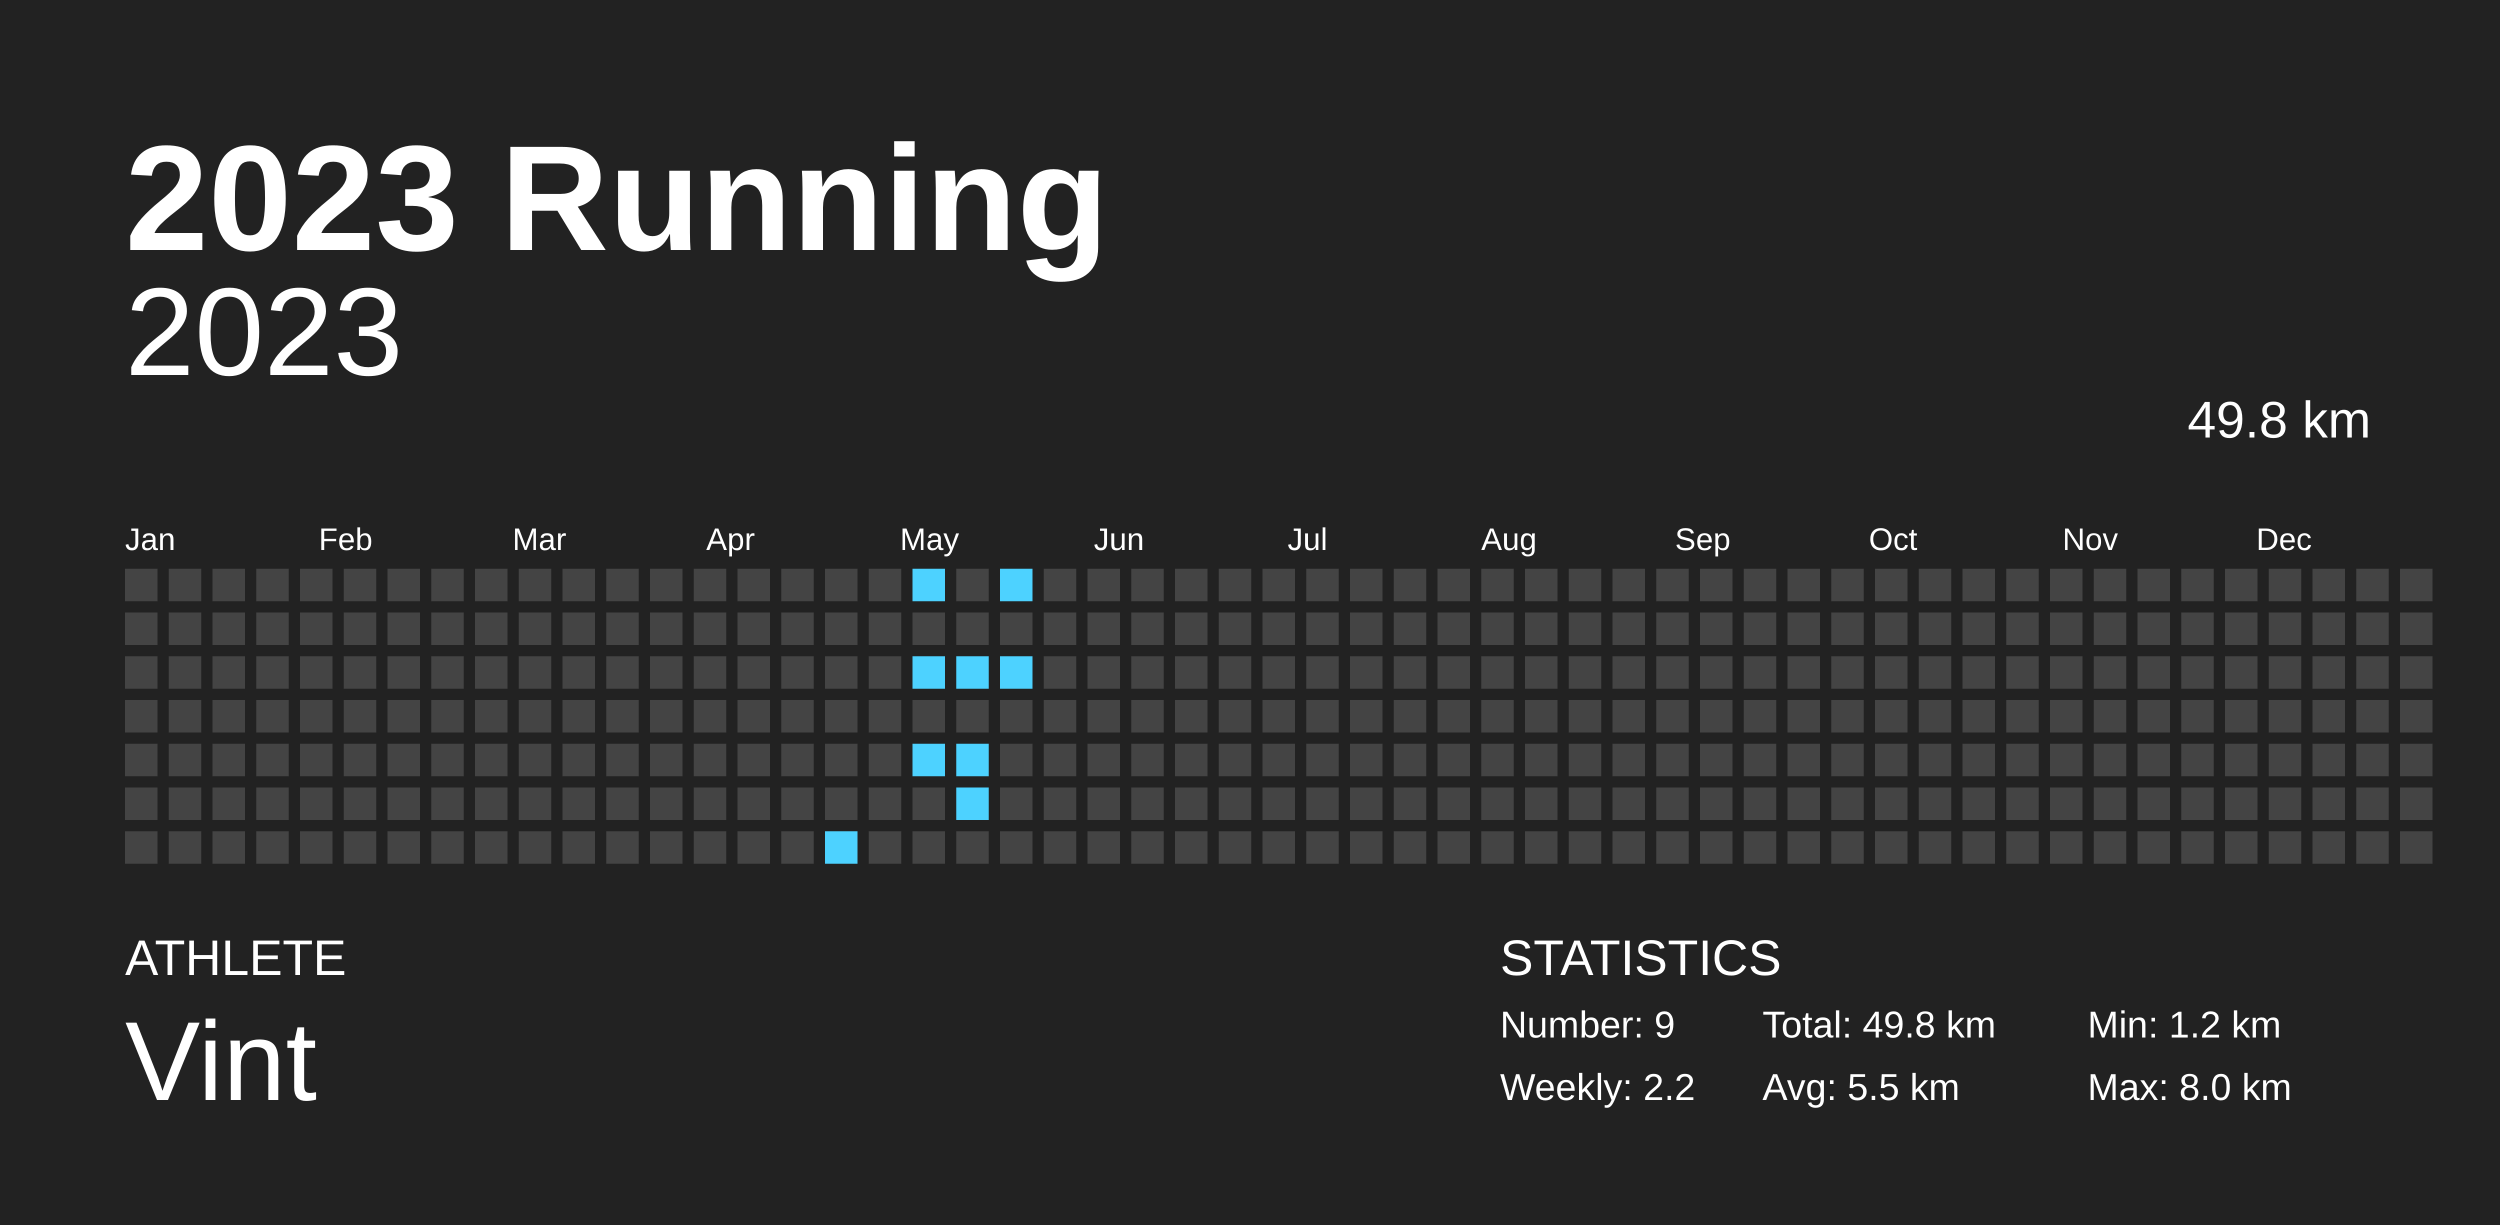
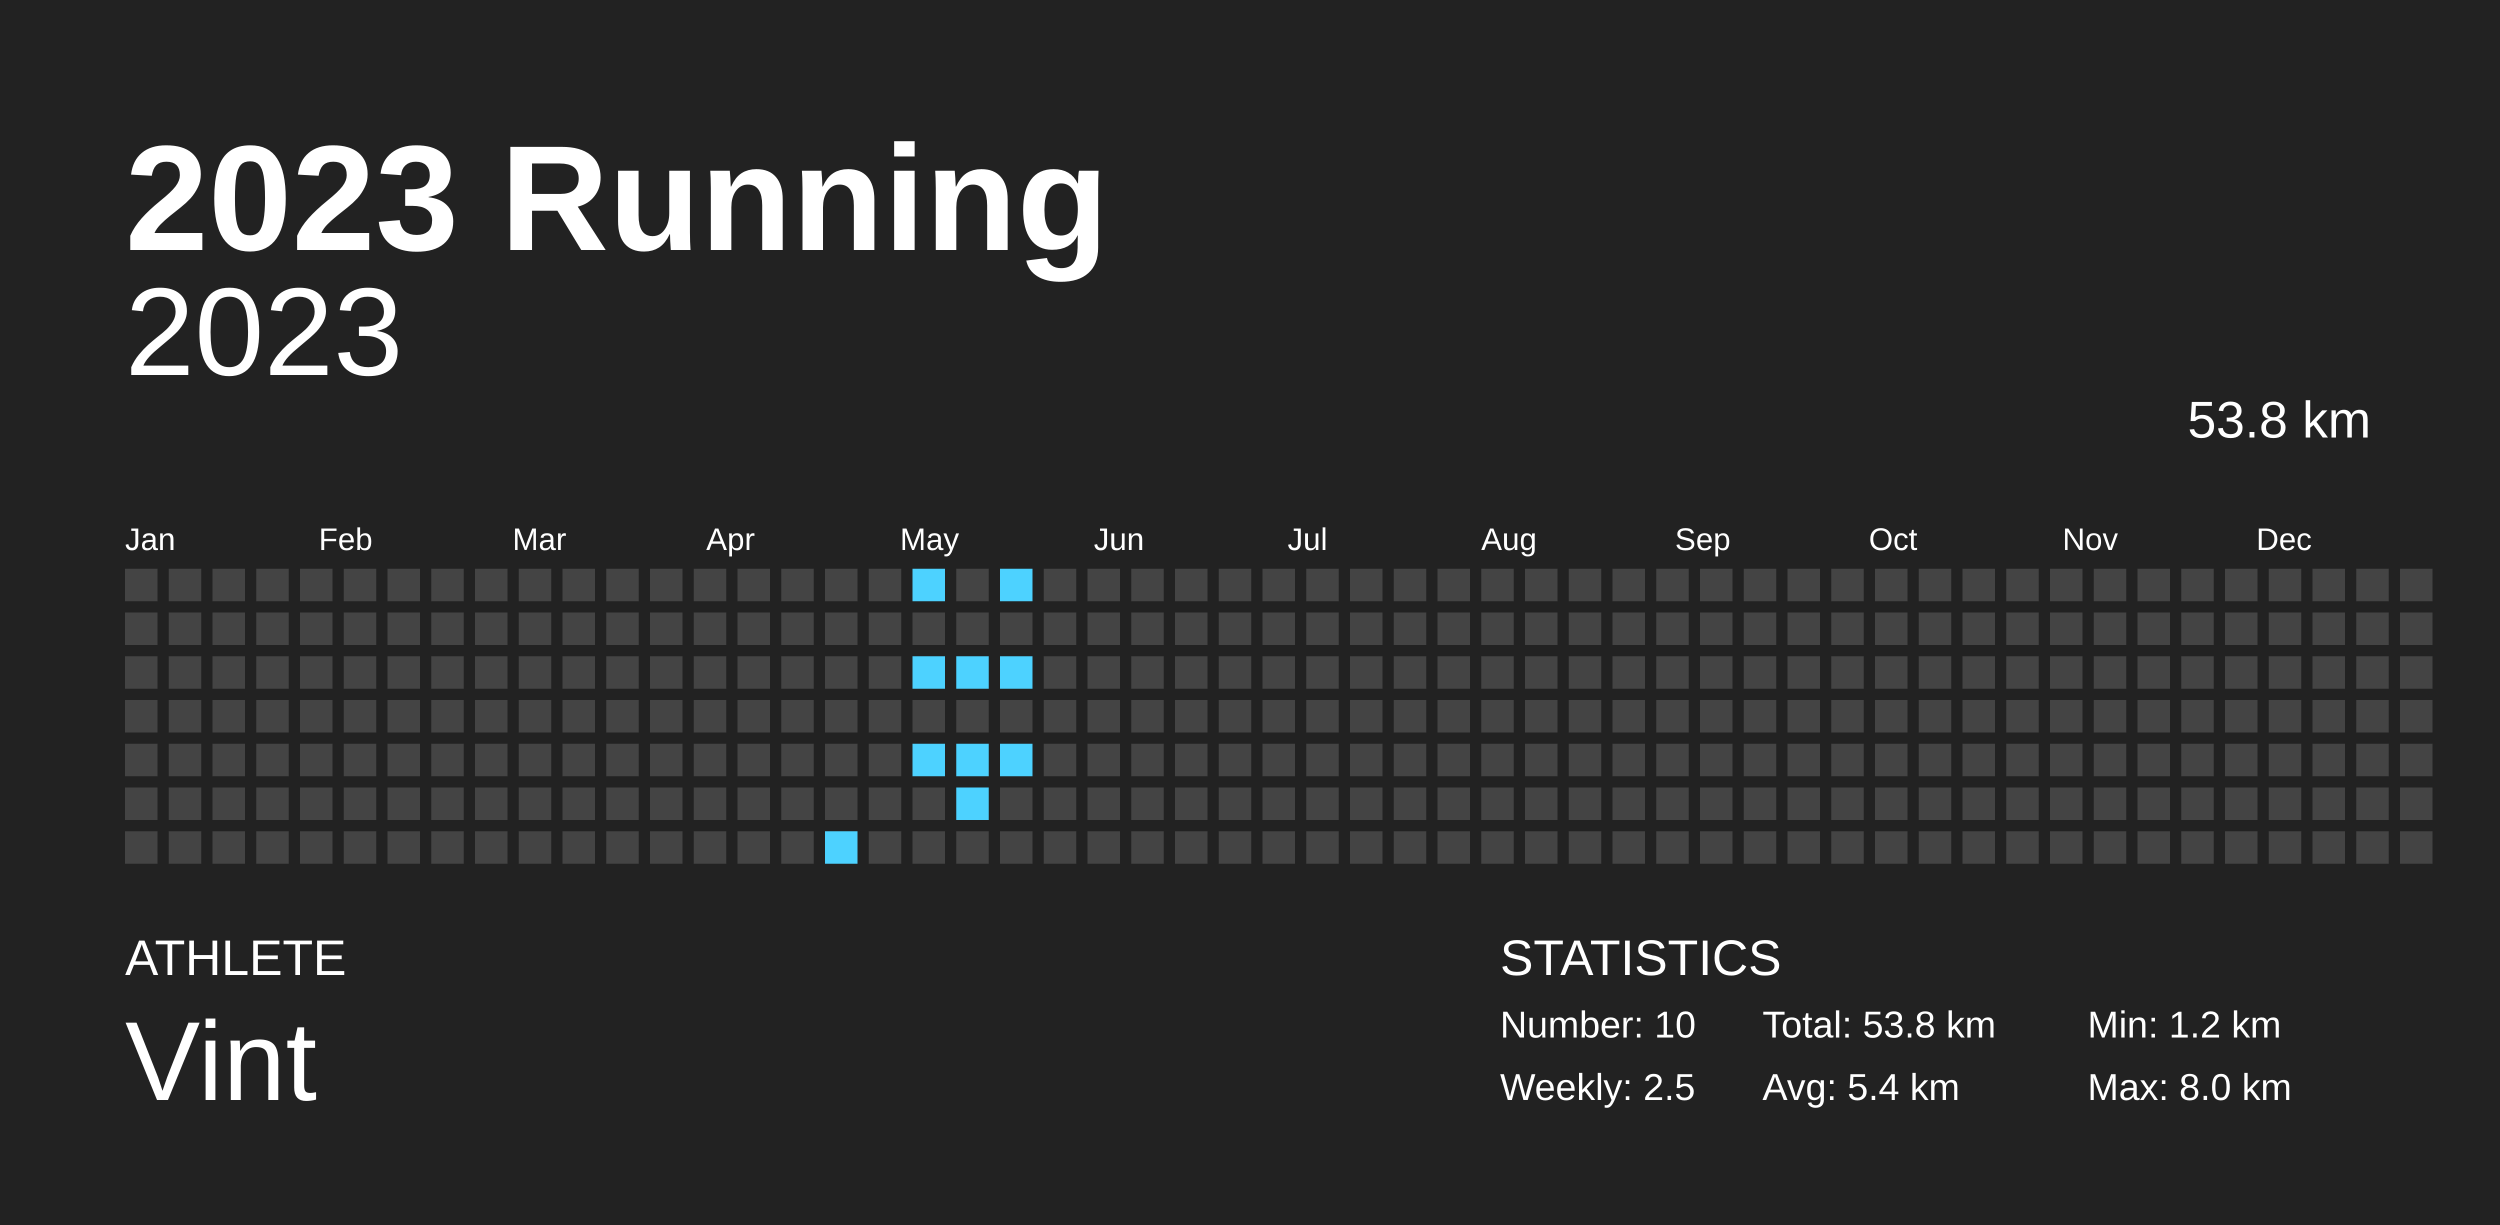
<svg xmlns="http://www.w3.org/2000/svg" baseProfile="full" height="98mm" version="1.1" viewBox="0,0,200,98" width="200mm">
  <defs />
  <rect fill="#222222" height="98" width="200" x="0" y="0" />
  <text fill="#FFFFFF" style="font-size:12px; font-family:Arial; font-weight:bold;" x="10" y="20">2023 Running</text>
  <text fill="#FFFFFF" style="font-size:4px; font-family:Arial" x="10" y="78">ATHLETE</text>
  <text fill="#FFFFFF" style="font-size:9px; font-family:Arial" x="10" y="88">Vint</text>
  <text fill="#FFFFFF" style="font-size:4px; font-family:Arial" x="120" y="78">STATISTICS</text>
-   <text fill="#FFFFFF" style="font-size:3px; font-family:Arial" x="120" y="83">Number: 9</text>
-   <text fill="#FFFFFF" style="font-size:3px; font-family:Arial" x="120" y="88">Weekly: 2.2</text>
-   <text fill="#FFFFFF" style="font-size:3px; font-family:Arial" x="141" y="83">Total: 49.8 km</text>
-   <text fill="#FFFFFF" style="font-size:3px; font-family:Arial" x="141" y="88">Avg: 5.5 km</text>
+   <text fill="#FFFFFF" style="font-size:3px; font-family:Arial" x="120" y="83">Number: 10</text>
+   <text fill="#FFFFFF" style="font-size:3px; font-family:Arial" x="120" y="88">Weekly: 2.5</text>
+   <text fill="#FFFFFF" style="font-size:3px; font-family:Arial" x="141" y="83">Total: 53.8 km</text>
+   <text fill="#FFFFFF" style="font-size:3px; font-family:Arial" x="141" y="88">Avg: 5.4 km</text>
  <text fill="#FFFFFF" style="font-size:3px; font-family:Arial" x="167" y="83">Min: 1.2 km</text>
  <text fill="#FFFFFF" style="font-size:3px; font-family:Arial" x="167" y="88">Max: 8.0 km</text>
  <text alignment-baseline="hanging" fill="#FFFFFF" style="font-size:10.0px; font-family:Arial;" x="10" y="30">2023</text>
-   <text alignment-baseline="hanging" fill="#FFFFFF" style="font-size:4.125px; font-family:Arial;" x="175" y="35">49.8 km</text>
+   <text alignment-baseline="hanging" fill="#FFFFFF" style="font-size:4.125px; font-family:Arial;" x="175" y="35">53.8 km</text>
  <text fill="#FFFFFF" style="font-size:2.5px; font-family:Arial" x="10.0" y="44">Jan</text>
  <text fill="#FFFFFF" style="font-size:2.5px; font-family:Arial" x="25.5" y="44">Feb</text>
  <text fill="#FFFFFF" style="font-size:2.5px; font-family:Arial" x="41.0" y="44">Mar</text>
  <text fill="#FFFFFF" style="font-size:2.5px; font-family:Arial" x="56.5" y="44">Apr</text>
  <text fill="#FFFFFF" style="font-size:2.5px; font-family:Arial" x="72.0" y="44">May</text>
  <text fill="#FFFFFF" style="font-size:2.5px; font-family:Arial" x="87.5" y="44">Jun</text>
  <text fill="#FFFFFF" style="font-size:2.5px; font-family:Arial" x="103.0" y="44">Jul</text>
  <text fill="#FFFFFF" style="font-size:2.5px; font-family:Arial" x="118.5" y="44">Aug</text>
  <text fill="#FFFFFF" style="font-size:2.5px; font-family:Arial" x="134.0" y="44">Sep</text>
  <text fill="#FFFFFF" style="font-size:2.5px; font-family:Arial" x="149.5" y="44">Oct</text>
  <text fill="#FFFFFF" style="font-size:2.5px; font-family:Arial" x="165.0" y="44">Nov</text>
  <text fill="#FFFFFF" style="font-size:2.5px; font-family:Arial" x="180.5" y="44">Dec</text>
  <rect fill="#444444" height="2.6" width="2.6" x="10.0" y="45.5" />
  <rect fill="#444444" height="2.6" width="2.6" x="10.0" y="49.0" />
  <rect fill="#444444" height="2.6" width="2.6" x="10.0" y="52.5" />
  <rect fill="#444444" height="2.6" width="2.6" x="10.0" y="56.0" />
  <rect fill="#444444" height="2.6" width="2.6" x="10.0" y="59.5" />
  <rect fill="#444444" height="2.6" width="2.6" x="10.0" y="63.0" />
  <rect fill="#444444" height="2.6" width="2.6" x="10.0" y="66.5" />
  <rect fill="#444444" height="2.6" width="2.6" x="13.5" y="45.5" />
  <rect fill="#444444" height="2.6" width="2.6" x="13.5" y="49.0" />
  <rect fill="#444444" height="2.6" width="2.6" x="13.5" y="52.5" />
  <rect fill="#444444" height="2.6" width="2.6" x="13.5" y="56.0" />
  <rect fill="#444444" height="2.6" width="2.6" x="13.5" y="59.5" />
  <rect fill="#444444" height="2.6" width="2.6" x="13.5" y="63.0" />
  <rect fill="#444444" height="2.6" width="2.6" x="13.5" y="66.5" />
  <rect fill="#444444" height="2.6" width="2.6" x="17.0" y="45.5" />
  <rect fill="#444444" height="2.6" width="2.6" x="17.0" y="49.0" />
  <rect fill="#444444" height="2.6" width="2.6" x="17.0" y="52.5" />
  <rect fill="#444444" height="2.6" width="2.6" x="17.0" y="56.0" />
  <rect fill="#444444" height="2.6" width="2.6" x="17.0" y="59.5" />
  <rect fill="#444444" height="2.6" width="2.6" x="17.0" y="63.0" />
  <rect fill="#444444" height="2.6" width="2.6" x="17.0" y="66.5" />
  <rect fill="#444444" height="2.6" width="2.6" x="20.5" y="45.5" />
  <rect fill="#444444" height="2.6" width="2.6" x="20.5" y="49.0" />
  <rect fill="#444444" height="2.6" width="2.6" x="20.5" y="52.5" />
  <rect fill="#444444" height="2.6" width="2.6" x="20.5" y="56.0" />
  <rect fill="#444444" height="2.6" width="2.6" x="20.5" y="59.5" />
  <rect fill="#444444" height="2.6" width="2.6" x="20.5" y="63.0" />
  <rect fill="#444444" height="2.6" width="2.6" x="20.5" y="66.5" />
  <rect fill="#444444" height="2.6" width="2.6" x="24.0" y="45.5" />
  <rect fill="#444444" height="2.6" width="2.6" x="24.0" y="49.0" />
  <rect fill="#444444" height="2.6" width="2.6" x="24.0" y="52.5" />
  <rect fill="#444444" height="2.6" width="2.6" x="24.0" y="56.0" />
  <rect fill="#444444" height="2.6" width="2.6" x="24.0" y="59.5" />
  <rect fill="#444444" height="2.6" width="2.6" x="24.0" y="63.0" />
  <rect fill="#444444" height="2.6" width="2.6" x="24.0" y="66.5" />
  <rect fill="#444444" height="2.6" width="2.6" x="27.5" y="45.5" />
  <rect fill="#444444" height="2.6" width="2.6" x="27.5" y="49.0" />
  <rect fill="#444444" height="2.6" width="2.6" x="27.5" y="52.5" />
  <rect fill="#444444" height="2.6" width="2.6" x="27.5" y="56.0" />
  <rect fill="#444444" height="2.6" width="2.6" x="27.5" y="59.5" />
  <rect fill="#444444" height="2.6" width="2.6" x="27.5" y="63.0" />
  <rect fill="#444444" height="2.6" width="2.6" x="27.5" y="66.5" />
  <rect fill="#444444" height="2.6" width="2.6" x="31.0" y="45.5" />
  <rect fill="#444444" height="2.6" width="2.6" x="31.0" y="49.0" />
  <rect fill="#444444" height="2.6" width="2.6" x="31.0" y="52.5" />
  <rect fill="#444444" height="2.6" width="2.6" x="31.0" y="56.0" />
  <rect fill="#444444" height="2.6" width="2.6" x="31.0" y="59.5" />
  <rect fill="#444444" height="2.6" width="2.6" x="31.0" y="63.0" />
  <rect fill="#444444" height="2.6" width="2.6" x="31.0" y="66.5" />
  <rect fill="#444444" height="2.6" width="2.6" x="34.5" y="45.5" />
  <rect fill="#444444" height="2.6" width="2.6" x="34.5" y="49.0" />
  <rect fill="#444444" height="2.6" width="2.6" x="34.5" y="52.5" />
  <rect fill="#444444" height="2.6" width="2.6" x="34.5" y="56.0" />
  <rect fill="#444444" height="2.6" width="2.6" x="34.5" y="59.5" />
  <rect fill="#444444" height="2.6" width="2.6" x="34.5" y="63.0" />
  <rect fill="#444444" height="2.6" width="2.6" x="34.5" y="66.5" />
  <rect fill="#444444" height="2.6" width="2.6" x="38.0" y="45.5" />
  <rect fill="#444444" height="2.6" width="2.6" x="38.0" y="49.0" />
  <rect fill="#444444" height="2.6" width="2.6" x="38.0" y="52.5" />
  <rect fill="#444444" height="2.6" width="2.6" x="38.0" y="56.0" />
  <rect fill="#444444" height="2.6" width="2.6" x="38.0" y="59.5" />
  <rect fill="#444444" height="2.6" width="2.6" x="38.0" y="63.0" />
  <rect fill="#444444" height="2.6" width="2.6" x="38.0" y="66.5" />
  <rect fill="#444444" height="2.6" width="2.6" x="41.5" y="45.5" />
  <rect fill="#444444" height="2.6" width="2.6" x="41.5" y="49.0" />
  <rect fill="#444444" height="2.6" width="2.6" x="41.5" y="52.5" />
  <rect fill="#444444" height="2.6" width="2.6" x="41.5" y="56.0" />
  <rect fill="#444444" height="2.6" width="2.6" x="41.5" y="59.5" />
  <rect fill="#444444" height="2.6" width="2.6" x="41.5" y="63.0" />
  <rect fill="#444444" height="2.6" width="2.6" x="41.5" y="66.5" />
  <rect fill="#444444" height="2.6" width="2.6" x="45.0" y="45.5" />
  <rect fill="#444444" height="2.6" width="2.6" x="45.0" y="49.0" />
  <rect fill="#444444" height="2.6" width="2.6" x="45.0" y="52.5" />
  <rect fill="#444444" height="2.6" width="2.6" x="45.0" y="56.0" />
  <rect fill="#444444" height="2.6" width="2.6" x="45.0" y="59.5" />
  <rect fill="#444444" height="2.6" width="2.6" x="45.0" y="63.0" />
  <rect fill="#444444" height="2.6" width="2.6" x="45.0" y="66.5" />
  <rect fill="#444444" height="2.6" width="2.6" x="48.5" y="45.5" />
  <rect fill="#444444" height="2.6" width="2.6" x="48.5" y="49.0" />
  <rect fill="#444444" height="2.6" width="2.6" x="48.5" y="52.5" />
  <rect fill="#444444" height="2.6" width="2.6" x="48.5" y="56.0" />
  <rect fill="#444444" height="2.6" width="2.6" x="48.5" y="59.5" />
  <rect fill="#444444" height="2.6" width="2.6" x="48.5" y="63.0" />
  <rect fill="#444444" height="2.6" width="2.6" x="48.5" y="66.5" />
  <rect fill="#444444" height="2.6" width="2.6" x="52.0" y="45.5" />
  <rect fill="#444444" height="2.6" width="2.6" x="52.0" y="49.0" />
  <rect fill="#444444" height="2.6" width="2.6" x="52.0" y="52.5" />
  <rect fill="#444444" height="2.6" width="2.6" x="52.0" y="56.0" />
  <rect fill="#444444" height="2.6" width="2.6" x="52.0" y="59.5" />
  <rect fill="#444444" height="2.6" width="2.6" x="52.0" y="63.0" />
  <rect fill="#444444" height="2.6" width="2.6" x="52.0" y="66.5" />
  <rect fill="#444444" height="2.6" width="2.6" x="55.5" y="45.5" />
  <rect fill="#444444" height="2.6" width="2.6" x="55.5" y="49.0" />
  <rect fill="#444444" height="2.6" width="2.6" x="55.5" y="52.5" />
  <rect fill="#444444" height="2.6" width="2.6" x="55.5" y="56.0" />
  <rect fill="#444444" height="2.6" width="2.6" x="55.5" y="59.5" />
  <rect fill="#444444" height="2.6" width="2.6" x="55.5" y="63.0" />
  <rect fill="#444444" height="2.6" width="2.6" x="55.5" y="66.5" />
  <rect fill="#444444" height="2.6" width="2.6" x="59.0" y="45.5" />
  <rect fill="#444444" height="2.6" width="2.6" x="59.0" y="49.0" />
  <rect fill="#444444" height="2.6" width="2.6" x="59.0" y="52.5" />
  <rect fill="#444444" height="2.6" width="2.6" x="59.0" y="56.0" />
  <rect fill="#444444" height="2.6" width="2.6" x="59.0" y="59.5" />
  <rect fill="#444444" height="2.6" width="2.6" x="59.0" y="63.0" />
  <rect fill="#444444" height="2.6" width="2.6" x="59.0" y="66.5" />
  <rect fill="#444444" height="2.6" width="2.6" x="62.5" y="45.5" />
  <rect fill="#444444" height="2.6" width="2.6" x="62.5" y="49.0" />
  <rect fill="#444444" height="2.6" width="2.6" x="62.5" y="52.5" />
  <rect fill="#444444" height="2.6" width="2.6" x="62.5" y="56.0" />
  <rect fill="#444444" height="2.6" width="2.6" x="62.5" y="59.5" />
  <rect fill="#444444" height="2.6" width="2.6" x="62.5" y="63.0" />
  <rect fill="#444444" height="2.6" width="2.6" x="62.5" y="66.5" />
  <rect fill="#444444" height="2.6" width="2.6" x="66.0" y="45.5" />
  <rect fill="#444444" height="2.6" width="2.6" x="66.0" y="49.0" />
  <rect fill="#444444" height="2.6" width="2.6" x="66.0" y="52.5" />
  <rect fill="#444444" height="2.6" width="2.6" x="66.0" y="56.0" />
  <rect fill="#444444" height="2.6" width="2.6" x="66.0" y="59.5" />
  <rect fill="#444444" height="2.6" width="2.6" x="66.0" y="63.0" />
  <rect fill="#4dd2ff" height="2.6" width="2.6" x="66.0" y="66.5" />
  <rect fill="#444444" height="2.6" width="2.6" x="69.5" y="45.5" />
  <rect fill="#444444" height="2.6" width="2.6" x="69.5" y="49.0" />
  <rect fill="#444444" height="2.6" width="2.6" x="69.5" y="52.5" />
  <rect fill="#444444" height="2.6" width="2.6" x="69.5" y="56.0" />
  <rect fill="#444444" height="2.6" width="2.6" x="69.5" y="59.5" />
  <rect fill="#444444" height="2.6" width="2.6" x="69.5" y="63.0" />
  <rect fill="#444444" height="2.6" width="2.6" x="69.5" y="66.5" />
  <rect fill="#4dd2ff" height="2.6" width="2.6" x="73.0" y="45.5" />
  <rect fill="#444444" height="2.6" width="2.6" x="73.0" y="49.0" />
  <rect fill="#4dd2ff" height="2.6" width="2.6" x="73.0" y="52.5" />
  <rect fill="#444444" height="2.6" width="2.6" x="73.0" y="56.0" />
  <rect fill="#4dd2ff" height="2.6" width="2.6" x="73.0" y="59.5" />
  <rect fill="#444444" height="2.6" width="2.6" x="73.0" y="63.0" />
  <rect fill="#444444" height="2.6" width="2.6" x="73.0" y="66.5" />
  <rect fill="#444444" height="2.6" width="2.6" x="76.5" y="45.5" />
  <rect fill="#444444" height="2.6" width="2.6" x="76.5" y="49.0" />
  <rect fill="#4dd2ff" height="2.6" width="2.6" x="76.5" y="52.5" />
  <rect fill="#444444" height="2.6" width="2.6" x="76.5" y="56.0" />
  <rect fill="#4dd2ff" height="2.6" width="2.6" x="76.5" y="59.5" />
  <rect fill="#4dd2ff" height="2.6" width="2.6" x="76.5" y="63.0" />
  <rect fill="#444444" height="2.6" width="2.6" x="76.5" y="66.5" />
  <rect fill="#4dd2ff" height="2.6" width="2.6" x="80.0" y="45.5" />
  <rect fill="#444444" height="2.6" width="2.6" x="80.0" y="49.0" />
  <rect fill="#4dd2ff" height="2.6" width="2.6" x="80.0" y="52.5" />
  <rect fill="#444444" height="2.6" width="2.6" x="80.0" y="56.0" />
-   <rect fill="#444444" height="2.6" width="2.6" x="80.0" y="59.5" />
+   <rect fill="#4dd2ff" height="2.6" width="2.6" x="80.0" y="59.5" />
  <rect fill="#444444" height="2.6" width="2.6" x="80.0" y="63.0" />
  <rect fill="#444444" height="2.6" width="2.6" x="80.0" y="66.5" />
  <rect fill="#444444" height="2.6" width="2.6" x="83.5" y="45.5" />
  <rect fill="#444444" height="2.6" width="2.6" x="83.5" y="49.0" />
  <rect fill="#444444" height="2.6" width="2.6" x="83.5" y="52.5" />
  <rect fill="#444444" height="2.6" width="2.6" x="83.5" y="56.0" />
  <rect fill="#444444" height="2.6" width="2.6" x="83.5" y="59.5" />
  <rect fill="#444444" height="2.6" width="2.6" x="83.5" y="63.0" />
  <rect fill="#444444" height="2.6" width="2.6" x="83.5" y="66.5" />
  <rect fill="#444444" height="2.6" width="2.6" x="87.0" y="45.5" />
  <rect fill="#444444" height="2.6" width="2.6" x="87.0" y="49.0" />
  <rect fill="#444444" height="2.6" width="2.6" x="87.0" y="52.5" />
  <rect fill="#444444" height="2.6" width="2.6" x="87.0" y="56.0" />
  <rect fill="#444444" height="2.6" width="2.6" x="87.0" y="59.5" />
  <rect fill="#444444" height="2.6" width="2.6" x="87.0" y="63.0" />
  <rect fill="#444444" height="2.6" width="2.6" x="87.0" y="66.5" />
  <rect fill="#444444" height="2.6" width="2.6" x="90.5" y="45.5" />
  <rect fill="#444444" height="2.6" width="2.6" x="90.5" y="49.0" />
  <rect fill="#444444" height="2.6" width="2.6" x="90.5" y="52.5" />
  <rect fill="#444444" height="2.6" width="2.6" x="90.5" y="56.0" />
  <rect fill="#444444" height="2.6" width="2.6" x="90.5" y="59.5" />
  <rect fill="#444444" height="2.6" width="2.6" x="90.5" y="63.0" />
  <rect fill="#444444" height="2.6" width="2.6" x="90.5" y="66.5" />
  <rect fill="#444444" height="2.6" width="2.6" x="94.0" y="45.5" />
  <rect fill="#444444" height="2.6" width="2.6" x="94.0" y="49.0" />
  <rect fill="#444444" height="2.6" width="2.6" x="94.0" y="52.5" />
  <rect fill="#444444" height="2.6" width="2.6" x="94.0" y="56.0" />
  <rect fill="#444444" height="2.6" width="2.6" x="94.0" y="59.5" />
  <rect fill="#444444" height="2.6" width="2.6" x="94.0" y="63.0" />
  <rect fill="#444444" height="2.6" width="2.6" x="94.0" y="66.5" />
  <rect fill="#444444" height="2.6" width="2.6" x="97.5" y="45.5" />
  <rect fill="#444444" height="2.6" width="2.6" x="97.5" y="49.0" />
  <rect fill="#444444" height="2.6" width="2.6" x="97.5" y="52.5" />
  <rect fill="#444444" height="2.6" width="2.6" x="97.5" y="56.0" />
  <rect fill="#444444" height="2.6" width="2.6" x="97.5" y="59.5" />
  <rect fill="#444444" height="2.6" width="2.6" x="97.5" y="63.0" />
  <rect fill="#444444" height="2.6" width="2.6" x="97.5" y="66.5" />
  <rect fill="#444444" height="2.6" width="2.6" x="101.0" y="45.5" />
  <rect fill="#444444" height="2.6" width="2.6" x="101.0" y="49.0" />
  <rect fill="#444444" height="2.6" width="2.6" x="101.0" y="52.5" />
  <rect fill="#444444" height="2.6" width="2.6" x="101.0" y="56.0" />
  <rect fill="#444444" height="2.6" width="2.6" x="101.0" y="59.5" />
  <rect fill="#444444" height="2.6" width="2.6" x="101.0" y="63.0" />
  <rect fill="#444444" height="2.6" width="2.6" x="101.0" y="66.5" />
  <rect fill="#444444" height="2.6" width="2.6" x="104.5" y="45.5" />
  <rect fill="#444444" height="2.6" width="2.6" x="104.5" y="49.0" />
  <rect fill="#444444" height="2.6" width="2.6" x="104.5" y="52.5" />
  <rect fill="#444444" height="2.6" width="2.6" x="104.5" y="56.0" />
  <rect fill="#444444" height="2.6" width="2.6" x="104.5" y="59.5" />
  <rect fill="#444444" height="2.6" width="2.6" x="104.5" y="63.0" />
  <rect fill="#444444" height="2.6" width="2.6" x="104.5" y="66.5" />
  <rect fill="#444444" height="2.6" width="2.6" x="108.0" y="45.5" />
  <rect fill="#444444" height="2.6" width="2.6" x="108.0" y="49.0" />
  <rect fill="#444444" height="2.6" width="2.6" x="108.0" y="52.5" />
  <rect fill="#444444" height="2.6" width="2.6" x="108.0" y="56.0" />
  <rect fill="#444444" height="2.6" width="2.6" x="108.0" y="59.5" />
  <rect fill="#444444" height="2.6" width="2.6" x="108.0" y="63.0" />
  <rect fill="#444444" height="2.6" width="2.6" x="108.0" y="66.5" />
  <rect fill="#444444" height="2.6" width="2.6" x="111.5" y="45.5" />
  <rect fill="#444444" height="2.6" width="2.6" x="111.5" y="49.0" />
  <rect fill="#444444" height="2.6" width="2.6" x="111.5" y="52.5" />
  <rect fill="#444444" height="2.6" width="2.6" x="111.5" y="56.0" />
  <rect fill="#444444" height="2.6" width="2.6" x="111.5" y="59.5" />
  <rect fill="#444444" height="2.6" width="2.6" x="111.5" y="63.0" />
  <rect fill="#444444" height="2.6" width="2.6" x="111.5" y="66.5" />
  <rect fill="#444444" height="2.6" width="2.6" x="115.0" y="45.5" />
  <rect fill="#444444" height="2.6" width="2.6" x="115.0" y="49.0" />
  <rect fill="#444444" height="2.6" width="2.6" x="115.0" y="52.5" />
  <rect fill="#444444" height="2.6" width="2.6" x="115.0" y="56.0" />
  <rect fill="#444444" height="2.6" width="2.6" x="115.0" y="59.5" />
  <rect fill="#444444" height="2.6" width="2.6" x="115.0" y="63.0" />
  <rect fill="#444444" height="2.6" width="2.6" x="115.0" y="66.5" />
  <rect fill="#444444" height="2.6" width="2.6" x="118.5" y="45.5" />
  <rect fill="#444444" height="2.6" width="2.6" x="118.5" y="49.0" />
  <rect fill="#444444" height="2.6" width="2.6" x="118.5" y="52.5" />
  <rect fill="#444444" height="2.6" width="2.6" x="118.5" y="56.0" />
  <rect fill="#444444" height="2.6" width="2.6" x="118.5" y="59.5" />
  <rect fill="#444444" height="2.6" width="2.6" x="118.5" y="63.0" />
  <rect fill="#444444" height="2.6" width="2.6" x="118.5" y="66.5" />
  <rect fill="#444444" height="2.6" width="2.6" x="122.0" y="45.5" />
  <rect fill="#444444" height="2.6" width="2.6" x="122.0" y="49.0" />
  <rect fill="#444444" height="2.6" width="2.6" x="122.0" y="52.5" />
  <rect fill="#444444" height="2.6" width="2.6" x="122.0" y="56.0" />
  <rect fill="#444444" height="2.6" width="2.6" x="122.0" y="59.5" />
  <rect fill="#444444" height="2.6" width="2.6" x="122.0" y="63.0" />
  <rect fill="#444444" height="2.6" width="2.6" x="122.0" y="66.5" />
  <rect fill="#444444" height="2.6" width="2.6" x="125.5" y="45.5" />
  <rect fill="#444444" height="2.6" width="2.6" x="125.5" y="49.0" />
  <rect fill="#444444" height="2.6" width="2.6" x="125.5" y="52.5" />
  <rect fill="#444444" height="2.6" width="2.6" x="125.5" y="56.0" />
  <rect fill="#444444" height="2.6" width="2.6" x="125.5" y="59.5" />
  <rect fill="#444444" height="2.6" width="2.6" x="125.5" y="63.0" />
  <rect fill="#444444" height="2.6" width="2.6" x="125.5" y="66.5" />
  <rect fill="#444444" height="2.6" width="2.6" x="129.0" y="45.5" />
  <rect fill="#444444" height="2.6" width="2.6" x="129.0" y="49.0" />
  <rect fill="#444444" height="2.6" width="2.6" x="129.0" y="52.5" />
  <rect fill="#444444" height="2.6" width="2.6" x="129.0" y="56.0" />
  <rect fill="#444444" height="2.6" width="2.6" x="129.0" y="59.5" />
  <rect fill="#444444" height="2.6" width="2.6" x="129.0" y="63.0" />
  <rect fill="#444444" height="2.6" width="2.6" x="129.0" y="66.5" />
  <rect fill="#444444" height="2.6" width="2.6" x="132.5" y="45.5" />
  <rect fill="#444444" height="2.6" width="2.6" x="132.5" y="49.0" />
  <rect fill="#444444" height="2.6" width="2.6" x="132.5" y="52.5" />
  <rect fill="#444444" height="2.6" width="2.6" x="132.5" y="56.0" />
  <rect fill="#444444" height="2.6" width="2.6" x="132.5" y="59.5" />
  <rect fill="#444444" height="2.6" width="2.6" x="132.5" y="63.0" />
  <rect fill="#444444" height="2.6" width="2.6" x="132.5" y="66.5" />
  <rect fill="#444444" height="2.6" width="2.6" x="136.0" y="45.5" />
  <rect fill="#444444" height="2.6" width="2.6" x="136.0" y="49.0" />
  <rect fill="#444444" height="2.6" width="2.6" x="136.0" y="52.5" />
  <rect fill="#444444" height="2.6" width="2.6" x="136.0" y="56.0" />
  <rect fill="#444444" height="2.6" width="2.6" x="136.0" y="59.5" />
  <rect fill="#444444" height="2.6" width="2.6" x="136.0" y="63.0" />
  <rect fill="#444444" height="2.6" width="2.6" x="136.0" y="66.5" />
  <rect fill="#444444" height="2.6" width="2.6" x="139.5" y="45.5" />
  <rect fill="#444444" height="2.6" width="2.6" x="139.5" y="49.0" />
  <rect fill="#444444" height="2.6" width="2.6" x="139.5" y="52.5" />
  <rect fill="#444444" height="2.6" width="2.6" x="139.5" y="56.0" />
  <rect fill="#444444" height="2.6" width="2.6" x="139.5" y="59.5" />
  <rect fill="#444444" height="2.6" width="2.6" x="139.5" y="63.0" />
  <rect fill="#444444" height="2.6" width="2.6" x="139.5" y="66.5" />
  <rect fill="#444444" height="2.6" width="2.6" x="143.0" y="45.5" />
  <rect fill="#444444" height="2.6" width="2.6" x="143.0" y="49.0" />
  <rect fill="#444444" height="2.6" width="2.6" x="143.0" y="52.5" />
  <rect fill="#444444" height="2.6" width="2.6" x="143.0" y="56.0" />
  <rect fill="#444444" height="2.6" width="2.6" x="143.0" y="59.5" />
  <rect fill="#444444" height="2.6" width="2.6" x="143.0" y="63.0" />
  <rect fill="#444444" height="2.6" width="2.6" x="143.0" y="66.5" />
  <rect fill="#444444" height="2.6" width="2.6" x="146.5" y="45.5" />
  <rect fill="#444444" height="2.6" width="2.6" x="146.5" y="49.0" />
  <rect fill="#444444" height="2.6" width="2.6" x="146.5" y="52.5" />
  <rect fill="#444444" height="2.6" width="2.6" x="146.5" y="56.0" />
  <rect fill="#444444" height="2.6" width="2.6" x="146.5" y="59.5" />
  <rect fill="#444444" height="2.6" width="2.6" x="146.5" y="63.0" />
  <rect fill="#444444" height="2.6" width="2.6" x="146.5" y="66.5" />
  <rect fill="#444444" height="2.6" width="2.6" x="150.0" y="45.5" />
  <rect fill="#444444" height="2.6" width="2.6" x="150.0" y="49.0" />
  <rect fill="#444444" height="2.6" width="2.6" x="150.0" y="52.5" />
  <rect fill="#444444" height="2.6" width="2.6" x="150.0" y="56.0" />
  <rect fill="#444444" height="2.6" width="2.6" x="150.0" y="59.5" />
  <rect fill="#444444" height="2.6" width="2.6" x="150.0" y="63.0" />
  <rect fill="#444444" height="2.6" width="2.6" x="150.0" y="66.5" />
  <rect fill="#444444" height="2.6" width="2.6" x="153.5" y="45.5" />
  <rect fill="#444444" height="2.6" width="2.6" x="153.5" y="49.0" />
  <rect fill="#444444" height="2.6" width="2.6" x="153.5" y="52.5" />
  <rect fill="#444444" height="2.6" width="2.6" x="153.5" y="56.0" />
  <rect fill="#444444" height="2.6" width="2.6" x="153.5" y="59.5" />
  <rect fill="#444444" height="2.6" width="2.6" x="153.5" y="63.0" />
  <rect fill="#444444" height="2.6" width="2.6" x="153.5" y="66.5" />
  <rect fill="#444444" height="2.6" width="2.6" x="157.0" y="45.5" />
  <rect fill="#444444" height="2.6" width="2.6" x="157.0" y="49.0" />
  <rect fill="#444444" height="2.6" width="2.6" x="157.0" y="52.5" />
  <rect fill="#444444" height="2.6" width="2.6" x="157.0" y="56.0" />
  <rect fill="#444444" height="2.6" width="2.6" x="157.0" y="59.5" />
  <rect fill="#444444" height="2.6" width="2.6" x="157.0" y="63.0" />
  <rect fill="#444444" height="2.6" width="2.6" x="157.0" y="66.5" />
  <rect fill="#444444" height="2.6" width="2.6" x="160.5" y="45.5" />
  <rect fill="#444444" height="2.6" width="2.6" x="160.5" y="49.0" />
  <rect fill="#444444" height="2.6" width="2.6" x="160.5" y="52.5" />
  <rect fill="#444444" height="2.6" width="2.6" x="160.5" y="56.0" />
  <rect fill="#444444" height="2.6" width="2.6" x="160.5" y="59.5" />
  <rect fill="#444444" height="2.6" width="2.6" x="160.5" y="63.0" />
  <rect fill="#444444" height="2.6" width="2.6" x="160.5" y="66.5" />
  <rect fill="#444444" height="2.6" width="2.6" x="164.0" y="45.5" />
  <rect fill="#444444" height="2.6" width="2.6" x="164.0" y="49.0" />
  <rect fill="#444444" height="2.6" width="2.6" x="164.0" y="52.5" />
  <rect fill="#444444" height="2.6" width="2.6" x="164.0" y="56.0" />
  <rect fill="#444444" height="2.6" width="2.6" x="164.0" y="59.5" />
  <rect fill="#444444" height="2.6" width="2.6" x="164.0" y="63.0" />
  <rect fill="#444444" height="2.6" width="2.6" x="164.0" y="66.5" />
  <rect fill="#444444" height="2.6" width="2.6" x="167.5" y="45.5" />
  <rect fill="#444444" height="2.6" width="2.6" x="167.5" y="49.0" />
  <rect fill="#444444" height="2.6" width="2.6" x="167.5" y="52.5" />
  <rect fill="#444444" height="2.6" width="2.6" x="167.5" y="56.0" />
  <rect fill="#444444" height="2.6" width="2.6" x="167.5" y="59.5" />
  <rect fill="#444444" height="2.6" width="2.6" x="167.5" y="63.0" />
  <rect fill="#444444" height="2.6" width="2.6" x="167.5" y="66.5" />
  <rect fill="#444444" height="2.6" width="2.6" x="171.0" y="45.5" />
  <rect fill="#444444" height="2.6" width="2.6" x="171.0" y="49.0" />
  <rect fill="#444444" height="2.6" width="2.6" x="171.0" y="52.5" />
  <rect fill="#444444" height="2.6" width="2.6" x="171.0" y="56.0" />
  <rect fill="#444444" height="2.6" width="2.6" x="171.0" y="59.5" />
  <rect fill="#444444" height="2.6" width="2.6" x="171.0" y="63.0" />
  <rect fill="#444444" height="2.6" width="2.6" x="171.0" y="66.5" />
  <rect fill="#444444" height="2.6" width="2.6" x="174.5" y="45.5" />
  <rect fill="#444444" height="2.6" width="2.6" x="174.5" y="49.0" />
  <rect fill="#444444" height="2.6" width="2.6" x="174.5" y="52.5" />
  <rect fill="#444444" height="2.6" width="2.6" x="174.5" y="56.0" />
  <rect fill="#444444" height="2.6" width="2.6" x="174.5" y="59.5" />
  <rect fill="#444444" height="2.6" width="2.6" x="174.5" y="63.0" />
  <rect fill="#444444" height="2.6" width="2.6" x="174.5" y="66.5" />
  <rect fill="#444444" height="2.6" width="2.6" x="178.0" y="45.5" />
  <rect fill="#444444" height="2.6" width="2.6" x="178.0" y="49.0" />
  <rect fill="#444444" height="2.6" width="2.6" x="178.0" y="52.5" />
  <rect fill="#444444" height="2.6" width="2.6" x="178.0" y="56.0" />
  <rect fill="#444444" height="2.6" width="2.6" x="178.0" y="59.5" />
  <rect fill="#444444" height="2.6" width="2.6" x="178.0" y="63.0" />
  <rect fill="#444444" height="2.6" width="2.6" x="178.0" y="66.5" />
  <rect fill="#444444" height="2.6" width="2.6" x="181.5" y="45.5" />
  <rect fill="#444444" height="2.6" width="2.6" x="181.5" y="49.0" />
  <rect fill="#444444" height="2.6" width="2.6" x="181.5" y="52.5" />
  <rect fill="#444444" height="2.6" width="2.6" x="181.5" y="56.0" />
  <rect fill="#444444" height="2.6" width="2.6" x="181.5" y="59.5" />
  <rect fill="#444444" height="2.6" width="2.6" x="181.5" y="63.0" />
  <rect fill="#444444" height="2.6" width="2.6" x="181.5" y="66.5" />
  <rect fill="#444444" height="2.6" width="2.6" x="185.0" y="45.5" />
  <rect fill="#444444" height="2.6" width="2.6" x="185.0" y="49.0" />
  <rect fill="#444444" height="2.6" width="2.6" x="185.0" y="52.5" />
  <rect fill="#444444" height="2.6" width="2.6" x="185.0" y="56.0" />
  <rect fill="#444444" height="2.6" width="2.6" x="185.0" y="59.5" />
  <rect fill="#444444" height="2.6" width="2.6" x="185.0" y="63.0" />
  <rect fill="#444444" height="2.6" width="2.6" x="185.0" y="66.5" />
  <rect fill="#444444" height="2.6" width="2.6" x="188.5" y="45.5" />
  <rect fill="#444444" height="2.6" width="2.6" x="188.5" y="49.0" />
  <rect fill="#444444" height="2.6" width="2.6" x="188.5" y="52.5" />
  <rect fill="#444444" height="2.6" width="2.6" x="188.5" y="56.0" />
  <rect fill="#444444" height="2.6" width="2.6" x="188.5" y="59.5" />
  <rect fill="#444444" height="2.6" width="2.6" x="188.5" y="63.0" />
  <rect fill="#444444" height="2.6" width="2.6" x="188.5" y="66.5" />
  <rect fill="#444444" height="2.6" width="2.6" x="192.0" y="45.5" />
  <rect fill="#444444" height="2.6" width="2.6" x="192.0" y="49.0" />
  <rect fill="#444444" height="2.6" width="2.6" x="192.0" y="52.5" />
  <rect fill="#444444" height="2.6" width="2.6" x="192.0" y="56.0" />
  <rect fill="#444444" height="2.6" width="2.6" x="192.0" y="59.5" />
  <rect fill="#444444" height="2.6" width="2.6" x="192.0" y="63.0" />
  <rect fill="#444444" height="2.6" width="2.6" x="192.0" y="66.5" />
</svg>
